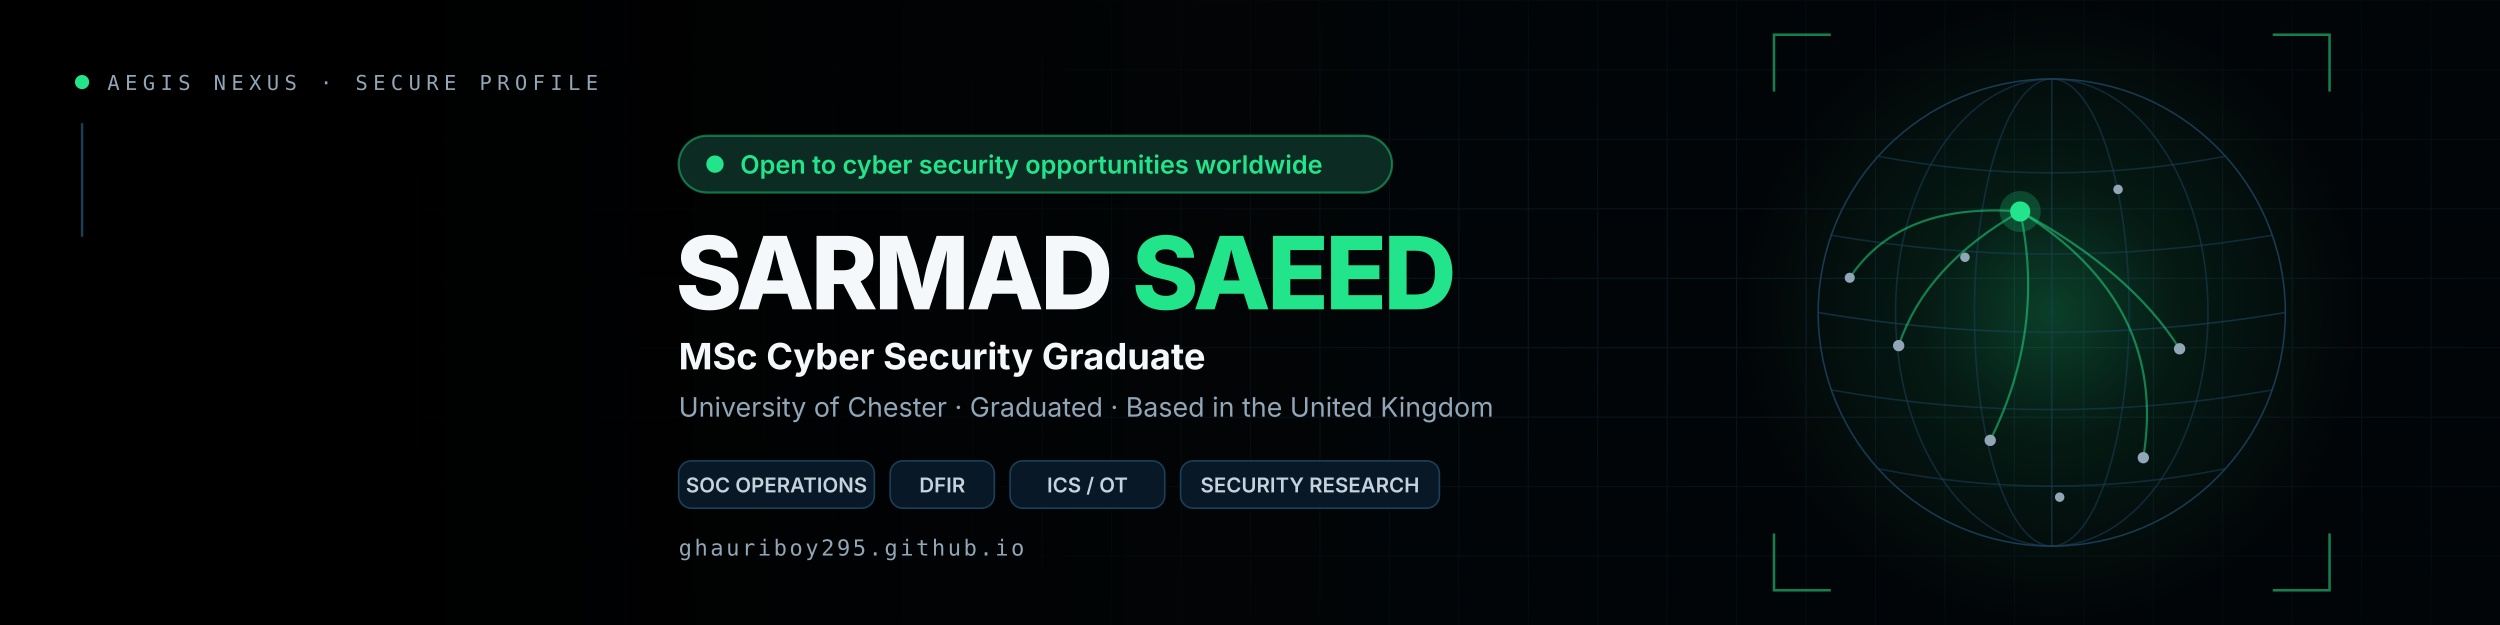
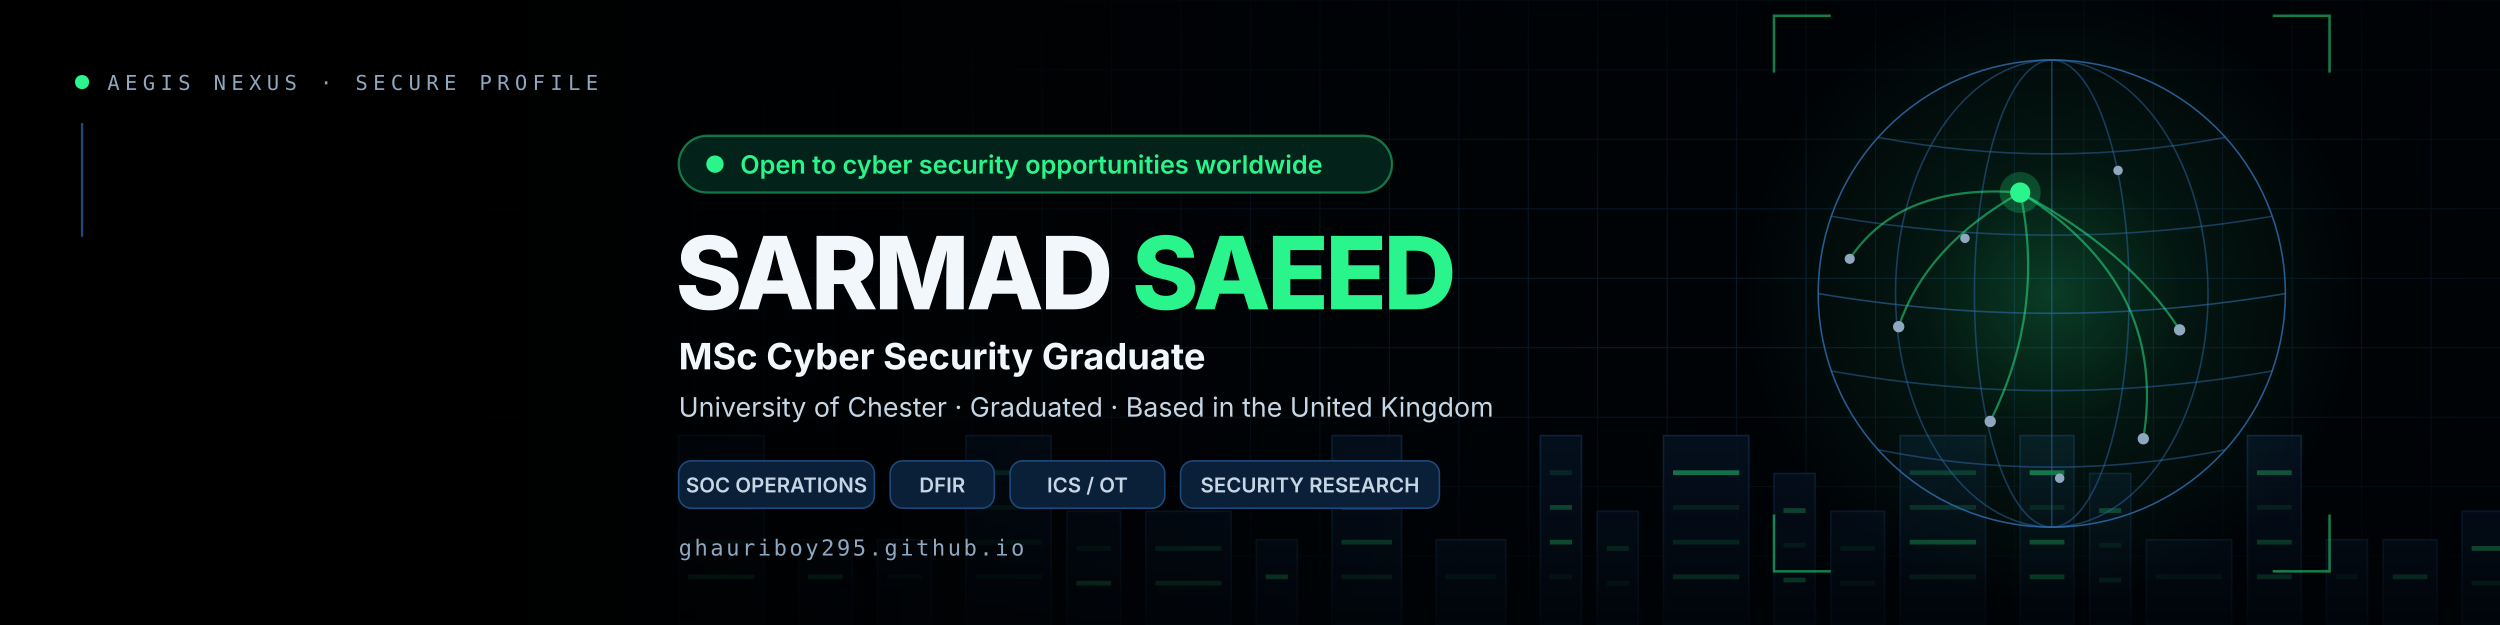
<svg xmlns="http://www.w3.org/2000/svg" width="1584" height="396" viewBox="0 0 1584 396">
  <defs>
    <pattern id="lbGrid" width="44" height="44" patternUnits="userSpaceOnUse">
-       <path d="M44 0H0V44" fill="none" stroke="#1B405A" stroke-opacity="0.5" stroke-width="1" />
+       <path d="M44 0H0V44" fill="none" stroke="#1E4A7A" stroke-opacity="0.5" stroke-width="1" />
    </pattern>
    <radialGradient id="lbFade" cx="0.72" cy="0.5" r="0.65">
      <stop offset="0" stop-color="#fff" stop-opacity="0.85" />
      <stop offset="1" stop-color="#fff" stop-opacity="0" />
    </radialGradient>
    <mask id="lbGridMask">
      <rect width="1584" height="396" fill="url(#lbFade)" />
    </mask>
    <radialGradient id="lbGlow" cx="0.5" cy="0.5" r="0.5">
-       <stop offset="0" stop-color="#22E58B" stop-opacity="0.26" />
-       <stop offset="0.42" stop-color="#22E58B" stop-opacity="0.09" />
-       <stop offset="1" stop-color="#22E58B" stop-opacity="0" />
+       <stop offset="0" stop-color="#29F58C" stop-opacity="0.24" />
+       <stop offset="0.42" stop-color="#29F58C" stop-opacity="0.08" />
+       <stop offset="1" stop-color="#29F58C" stop-opacity="0" />
    </radialGradient>
    <linearGradient id="lbLeftShade" x1="0" y1="0" x2="1" y2="0">
      <stop offset="0" stop-color="#000000" stop-opacity="1" />
      <stop offset="0.16" stop-color="#000000" stop-opacity="0.94" />
      <stop offset="0.32" stop-color="#000000" stop-opacity="0.62" />
      <stop offset="0.46" stop-color="#000000" stop-opacity="0.22" />
      <stop offset="0.58" stop-color="#000000" stop-opacity="0" />
    </linearGradient>
+     <linearGradient id="lbDeckFade" x1="0" y1="0" x2="0" y2="1">
+       <stop offset="0" stop-color="#000306" stop-opacity="0" />
+       <stop offset="1" stop-color="#000306" stop-opacity="0.85" />
+     </linearGradient>
  </defs>
-   <rect width="1584" height="396" fill="#020507" />
+   <rect width="1584" height="396" fill="#000306" />
  <rect width="1584" height="396" fill="url(#lbGrid)" mask="url(#lbGridMask)" />
+   <g opacity="0.85">
+     <rect x="430" y="276" width="54" height="120" fill="#061426" stroke="#10304F" stroke-width="1" />
+     <rect x="436" y="298" width="42" height="3" fill="#29F58C" opacity="0.72" />
+     <rect x="436" y="320" width="42" height="3" fill="#29F58C" opacity="0.3" />
+     <rect x="436" y="342" width="42" height="3" fill="#29F58C" opacity="0.3" />
+     <rect x="436" y="364" width="42" height="3" fill="#29F58C" opacity="0.72" />
+     <rect x="506" y="342" width="34" height="54" fill="#061426" stroke="#10304F" stroke-width="1" />
+     <rect x="512" y="364" width="22" height="3" fill="#29F58C" opacity="0.72" />
+     <rect x="556" y="342" width="34" height="54" fill="#061426" stroke="#10304F" stroke-width="1" />
+     <rect x="562" y="364" width="22" height="3" fill="#29F58C" opacity="0.18" />
+     <rect x="612" y="276" width="54" height="120" fill="#061426" stroke="#10304F" stroke-width="1" />
+     <rect x="618" y="298" width="42" height="3" fill="#29F58C" opacity="0.3" />
+     <rect x="618" y="320" width="42" height="3" fill="#29F58C" opacity="0.18" />
+     <rect x="618" y="342" width="42" height="3" fill="#29F58C" opacity="0.18" />
+     <rect x="618" y="364" width="42" height="3" fill="#29F58C" opacity="0.18" />
+     <rect x="676" y="324" width="34" height="72" fill="#061426" stroke="#10304F" stroke-width="1" />
+     <rect x="682" y="346" width="22" height="3" fill="#29F58C" opacity="0.18" />
+     <rect x="682" y="368" width="22" height="3" fill="#29F58C" opacity="0.72" />
+     <rect x="726" y="324" width="54" height="72" fill="#061426" stroke="#10304F" stroke-width="1" />
+     <rect x="732" y="346" width="42" height="3" fill="#29F58C" opacity="0.3" />
+     <rect x="732" y="368" width="42" height="3" fill="#29F58C" opacity="0.5" />
+     <rect x="796" y="342" width="26" height="54" fill="#061426" stroke="#10304F" stroke-width="1" />
+     <rect x="802" y="364" width="14" height="3" fill="#29F58C" opacity="0.72" />
+     <rect x="844" y="276" width="44" height="120" fill="#061426" stroke="#10304F" stroke-width="1" />
+     <rect x="850" y="298" width="32" height="3" fill="#29F58C" opacity="0.18" />
+     <rect x="850" y="320" width="32" height="3" fill="#29F58C" opacity="0.5" />
+     <rect x="850" y="342" width="32" height="3" fill="#29F58C" opacity="0.5" />
+     <rect x="850" y="364" width="32" height="3" fill="#29F58C" opacity="0.3" />
+     <rect x="910" y="342" width="44" height="54" fill="#061426" stroke="#10304F" stroke-width="1" />
+     <rect x="916" y="364" width="32" height="3" fill="#29F58C" opacity="0.18" />
+     <rect x="976" y="276" width="26" height="120" fill="#061426" stroke="#10304F" stroke-width="1" />
+     <rect x="982" y="298" width="14" height="3" fill="#29F58C" opacity="0.18" />
+     <rect x="982" y="320" width="14" height="3" fill="#29F58C" opacity="0.5" />
+     <rect x="982" y="342" width="14" height="3" fill="#29F58C" opacity="0.72" />
+     <rect x="982" y="364" width="14" height="3" fill="#29F58C" opacity="0.18" />
+     <rect x="1012" y="324" width="26" height="72" fill="#061426" stroke="#10304F" stroke-width="1" />
+     <rect x="1018" y="346" width="14" height="3" fill="#29F58C" opacity="0.3" />
+     <rect x="1018" y="368" width="14" height="3" fill="#29F58C" opacity="0.18" />
+     <rect x="1054" y="276" width="54" height="120" fill="#061426" stroke="#10304F" stroke-width="1" />
+     <rect x="1060" y="298" width="42" height="3" fill="#29F58C" opacity="0.72" />
+     <rect x="1060" y="320" width="42" height="3" fill="#29F58C" opacity="0.18" />
+     <rect x="1060" y="342" width="42" height="3" fill="#29F58C" opacity="0.3" />
+     <rect x="1060" y="364" width="42" height="3" fill="#29F58C" opacity="0.5" />
+     <rect x="1124" y="300" width="26" height="96" fill="#061426" stroke="#10304F" stroke-width="1" />
+     <rect x="1130" y="322" width="14" height="3" fill="#29F58C" opacity="0.5" />
+     <rect x="1130" y="344" width="14" height="3" fill="#29F58C" opacity="0.18" />
+     <rect x="1130" y="366" width="14" height="3" fill="#29F58C" opacity="0.72" />
+     <rect x="1160" y="324" width="34" height="72" fill="#061426" stroke="#10304F" stroke-width="1" />
+     <rect x="1166" y="346" width="22" height="3" fill="#29F58C" opacity="0.18" />
+     <rect x="1166" y="368" width="22" height="3" fill="#29F58C" opacity="0.18" />
+     <rect x="1204" y="276" width="54" height="120" fill="#061426" stroke="#10304F" stroke-width="1" />
+     <rect x="1210" y="298" width="42" height="3" fill="#29F58C" opacity="0.3" />
+     <rect x="1210" y="320" width="42" height="3" fill="#29F58C" opacity="0.3" />
+     <rect x="1210" y="342" width="42" height="3" fill="#29F58C" opacity="0.72" />
+     <rect x="1210" y="364" width="42" height="3" fill="#29F58C" opacity="0.3" />
+     <rect x="1280" y="276" width="34" height="120" fill="#061426" stroke="#10304F" stroke-width="1" />
+     <rect x="1286" y="298" width="22" height="3" fill="#29F58C" opacity="0.72" />
+     <rect x="1286" y="320" width="22" height="3" fill="#29F58C" opacity="0.18" />
+     <rect x="1286" y="342" width="22" height="3" fill="#29F58C" opacity="0.72" />
+     <rect x="1286" y="364" width="22" height="3" fill="#29F58C" opacity="0.72" />
+     <rect x="1324" y="300" width="26" height="96" fill="#061426" stroke="#10304F" stroke-width="1" />
+     <rect x="1330" y="322" width="14" height="3" fill="#29F58C" opacity="0.5" />
+     <rect x="1330" y="344" width="14" height="3" fill="#29F58C" opacity="0.18" />
+     <rect x="1330" y="366" width="14" height="3" fill="#29F58C" opacity="0.3" />
+     <rect x="1360" y="342" width="54" height="54" fill="#061426" stroke="#10304F" stroke-width="1" />
+     <rect x="1366" y="364" width="42" height="3" fill="#29F58C" opacity="0.18" />
+     <rect x="1424" y="276" width="34" height="120" fill="#061426" stroke="#10304F" stroke-width="1" />
+     <rect x="1430" y="298" width="22" height="3" fill="#29F58C" opacity="0.5" />
+     <rect x="1430" y="320" width="22" height="3" fill="#29F58C" opacity="0.18" />
+     <rect x="1430" y="342" width="22" height="3" fill="#29F58C" opacity="0.5" />
+     <rect x="1430" y="364" width="22" height="3" fill="#29F58C" opacity="0.5" />
+     <rect x="1474" y="342" width="26" height="54" fill="#061426" stroke="#10304F" stroke-width="1" />
+     <rect x="1480" y="364" width="14" height="3" fill="#29F58C" opacity="0.18" />
+     <rect x="1510" y="342" width="34" height="54" fill="#061426" stroke="#10304F" stroke-width="1" />
+     <rect x="1516" y="364" width="22" height="3" fill="#29F58C" opacity="0.5" />
+     <rect x="1560" y="324" width="54" height="72" fill="#061426" stroke="#10304F" stroke-width="1" />
+     <rect x="1566" y="346" width="42" height="3" fill="#29F58C" opacity="0.72" />
+     <rect x="1566" y="368" width="42" height="3" fill="#29F58C" opacity="0.3" />
+   </g>
+   <rect x="0" y="250" width="1584" height="146" fill="url(#lbDeckFade)" />
  <rect width="1584" height="396" fill="url(#lbLeftShade)" />
  <g font-family="Consolas, 'SFMono-Regular', Menlo, monospace" font-size="13" letter-spacing="3.4">
-     <circle cx="52" cy="52" r="4.5" fill="#22E58B" />
-     <text x="68" y="57" fill="#91A6B7">AEGIS NEXUS · SECURE PROFILE</text>
+     <circle cx="52" cy="52" r="4.5" fill="#29F58C" />
+     <text x="68" y="57" fill="#8FA8C0">AEGIS NEXUS · SECURE PROFILE</text>
  </g>
-   <path d="M52 78 V150" stroke="#1B405A" stroke-width="1.5" />
-   <g transform="translate(1300 198)">
+   <path d="M52 78 V150" stroke="#1E4A7A" stroke-width="1.5" />
+   <g transform="translate(1300 186)">
    <circle r="196" fill="url(#lbGlow)" />
-     <g fill="none" stroke="#1B405A">
-       <circle r="148" stroke-opacity="0.9" />
-       <ellipse rx="99" ry="148" stroke-opacity="0.55" />
-       <ellipse rx="49" ry="148" stroke-opacity="0.55" />
-       <line x1="0" y1="-148" x2="0" y2="148" stroke-opacity="0.55" />
-       <path d="M-110 -99 Q0 -78 110 -99" stroke-opacity="0.55" />
-       <path d="M-140 -49 Q0 -25 140 -49" stroke-opacity="0.55" />
-       <path d="M-148 0 Q0 25 148 0" stroke-opacity="0.65" />
-       <path d="M-140 49 Q0 74 140 49" stroke-opacity="0.55" />
-       <path d="M-110 99 Q0 121 110 99" stroke-opacity="0.55" />
+     <g fill="none" stroke="#2D6BA8">
+       <circle r="148" stroke-opacity="0.85" />
+       <ellipse rx="99" ry="148" stroke-opacity="0.5" />
+       <ellipse rx="49" ry="148" stroke-opacity="0.5" />
+       <line x1="0" y1="-148" x2="0" y2="148" stroke-opacity="0.5" />
+       <path d="M-110 -99 Q0 -78 110 -99" stroke-opacity="0.5" />
+       <path d="M-140 -49 Q0 -25 140 -49" stroke-opacity="0.5" />
+       <path d="M-148 0 Q0 25 148 0" stroke-opacity="0.6" />
+       <path d="M-140 49 Q0 74 140 49" stroke-opacity="0.5" />
+       <path d="M-110 99 Q0 121 110 99" stroke-opacity="0.5" />
    </g>
-     <g fill="none" stroke="#22E58B" stroke-opacity="0.5" stroke-width="1.4">
+     <g fill="none" stroke="#29F58C" stroke-opacity="0.5" stroke-width="1.4">
      <path d="M-20 -64 Q-80 -30 -97 21" />
      <path d="M-20 -64 Q50 -26 81 23" />
      <path d="M-20 -64 Q-4 11 -39 81" />
      <path d="M-20 -64 Q74 -6 58 92" />
      <path d="M-20 -64 Q-96 -70 -128 -22" />
    </g>
-     <g fill="#91A6B7">
+     <g fill="#8FA8C0">
      <circle cx="-97" cy="21" r="3.6" />
      <circle cx="81" cy="23" r="3.6" />
      <circle cx="-39" cy="81" r="3.6" />
      <circle cx="58" cy="92" r="3.6" />
      <circle cx="-128" cy="-22" r="3.2" />
      <circle cx="-55" cy="-35" r="3" />
      <circle cx="42" cy="-78" r="3" />
      <circle cx="5" cy="117" r="3" />
    </g>
-     <circle cx="-20" cy="-64" r="13" fill="#22E58B" fill-opacity="0.22" />
-     <circle cx="-20" cy="-64" r="6.4" fill="#22E58B" />
-     <g fill="none" stroke="#22E58B" stroke-opacity="0.55" stroke-width="1.6">
+     <circle cx="-20" cy="-64" r="13" fill="#29F58C" fill-opacity="0.22" />
+     <circle cx="-20" cy="-64" r="6.4" fill="#29F58C" />
+     <g fill="none" stroke="#29F58C" stroke-opacity="0.5" stroke-width="1.6">
      <path d="M-176 -140 V-176 H-140M176 -140 V-176 H140M-176 140 V176 H-140M176 140 V176 H140" />
    </g>
  </g>
-   <rect x="430" y="86" width="452" height="36" rx="18" fill="#0C2B22" stroke="#22E58B" stroke-opacity="0.45" stroke-width="1.4" />
-   <circle cx="453" cy="104" r="5.5" fill="#22E58B" />
-   <text x="469" y="110" fill="#22E58B" font-family="Inter, 'Segoe UI', Helvetica, Arial, sans-serif" font-size="16" font-weight="600">Open to cyber security opportunities worldwide</text>
-   <text x="428" y="196" fill="#F5F8FA" font-family="Inter, 'Segoe UI', Helvetica, Arial, sans-serif" font-size="64" font-weight="800" letter-spacing="-2.2">SARMAD <tspan fill="#22E58B">SAEED</tspan>
+   <rect x="430" y="86" width="452" height="36" rx="18" fill="#03231A" stroke="#29F58C" stroke-opacity="0.45" stroke-width="1.4" />
+   <circle cx="453" cy="104" r="5.5" fill="#29F58C" />
+   <text x="469" y="110" fill="#29F58C" font-family="Inter, 'Segoe UI', Helvetica, Arial, sans-serif" font-size="16" font-weight="600">Open to cyber security opportunities worldwide</text>
+   <text x="428" y="196" fill="#F2F7FB" font-family="Inter, 'Segoe UI', Helvetica, Arial, sans-serif" font-size="64" font-weight="800" letter-spacing="-2.2">SARMAD <tspan fill="#29F58C">SAEED</tspan>
  </text>
-   <text x="430" y="234" fill="#F5F8FA" font-family="Inter, 'Segoe UI', Helvetica, Arial, sans-serif" font-size="23" font-weight="650">MSc Cyber Security Graduate</text>
-   <text x="430" y="264" fill="#91A6B7" font-family="Inter, 'Segoe UI', Helvetica, Arial, sans-serif" font-size="17">University of Chester · Graduated · Based in the United Kingdom</text>
+   <text x="430" y="234" fill="#F2F7FB" font-family="Inter, 'Segoe UI', Helvetica, Arial, sans-serif" font-size="23" font-weight="650">MSc Cyber Security Graduate</text>
+   <text x="430" y="264" fill="#C6D6E4" font-family="Inter, 'Segoe UI', Helvetica, Arial, sans-serif" font-size="17">University of Chester · Graduated · Based in the United Kingdom</text>
  <g font-family="Inter, 'Segoe UI', Helvetica, Arial, sans-serif" font-size="13" font-weight="600">
-     <rect x="430" y="292" width="124" height="30" rx="8" fill="#081827" stroke="#1B405A" />
-     <text x="492" y="312" text-anchor="middle" fill="#C6D2DC">SOC OPERATIONS</text>
-     <rect x="564" y="292" width="66" height="30" rx="8" fill="#081827" stroke="#1B405A" />
-     <text x="597" y="312" text-anchor="middle" fill="#C6D2DC">DFIR</text>
-     <rect x="640" y="292" width="98" height="30" rx="8" fill="#081827" stroke="#1B405A" />
-     <text x="689" y="312" text-anchor="middle" fill="#C6D2DC">ICS / OT</text>
-     <rect x="748" y="292" width="164" height="30" rx="8" fill="#081827" stroke="#1B405A" />
-     <text x="830" y="312" text-anchor="middle" fill="#C6D2DC">SECURITY RESEARCH</text>
+     <rect x="430" y="292" width="124" height="30" rx="8" fill="#0A1F38" stroke="#1E4A7A" />
+     <text x="492" y="312" text-anchor="middle" fill="#C6D6E4">SOC OPERATIONS</text>
+     <rect x="564" y="292" width="66" height="30" rx="8" fill="#0A1F38" stroke="#1E4A7A" />
+     <text x="597" y="312" text-anchor="middle" fill="#C6D6E4">DFIR</text>
+     <rect x="640" y="292" width="98" height="30" rx="8" fill="#0A1F38" stroke="#1E4A7A" />
+     <text x="689" y="312" text-anchor="middle" fill="#C6D6E4">ICS / OT</text>
+     <rect x="748" y="292" width="164" height="30" rx="8" fill="#0A1F38" stroke="#1E4A7A" />
+     <text x="830" y="312" text-anchor="middle" fill="#C6D6E4">SECURITY RESEARCH</text>
  </g>
-   <text x="430" y="352" fill="#91A6B7" font-family="Consolas, 'SFMono-Regular', Menlo, monospace" font-size="14" letter-spacing="1.6">ghauriboy295.github.io</text>
+   <text x="430" y="352" fill="#8FA8C0" font-family="Consolas, 'SFMono-Regular', Menlo, monospace" font-size="14" letter-spacing="1.6">ghauriboy295.github.io</text>
</svg>
